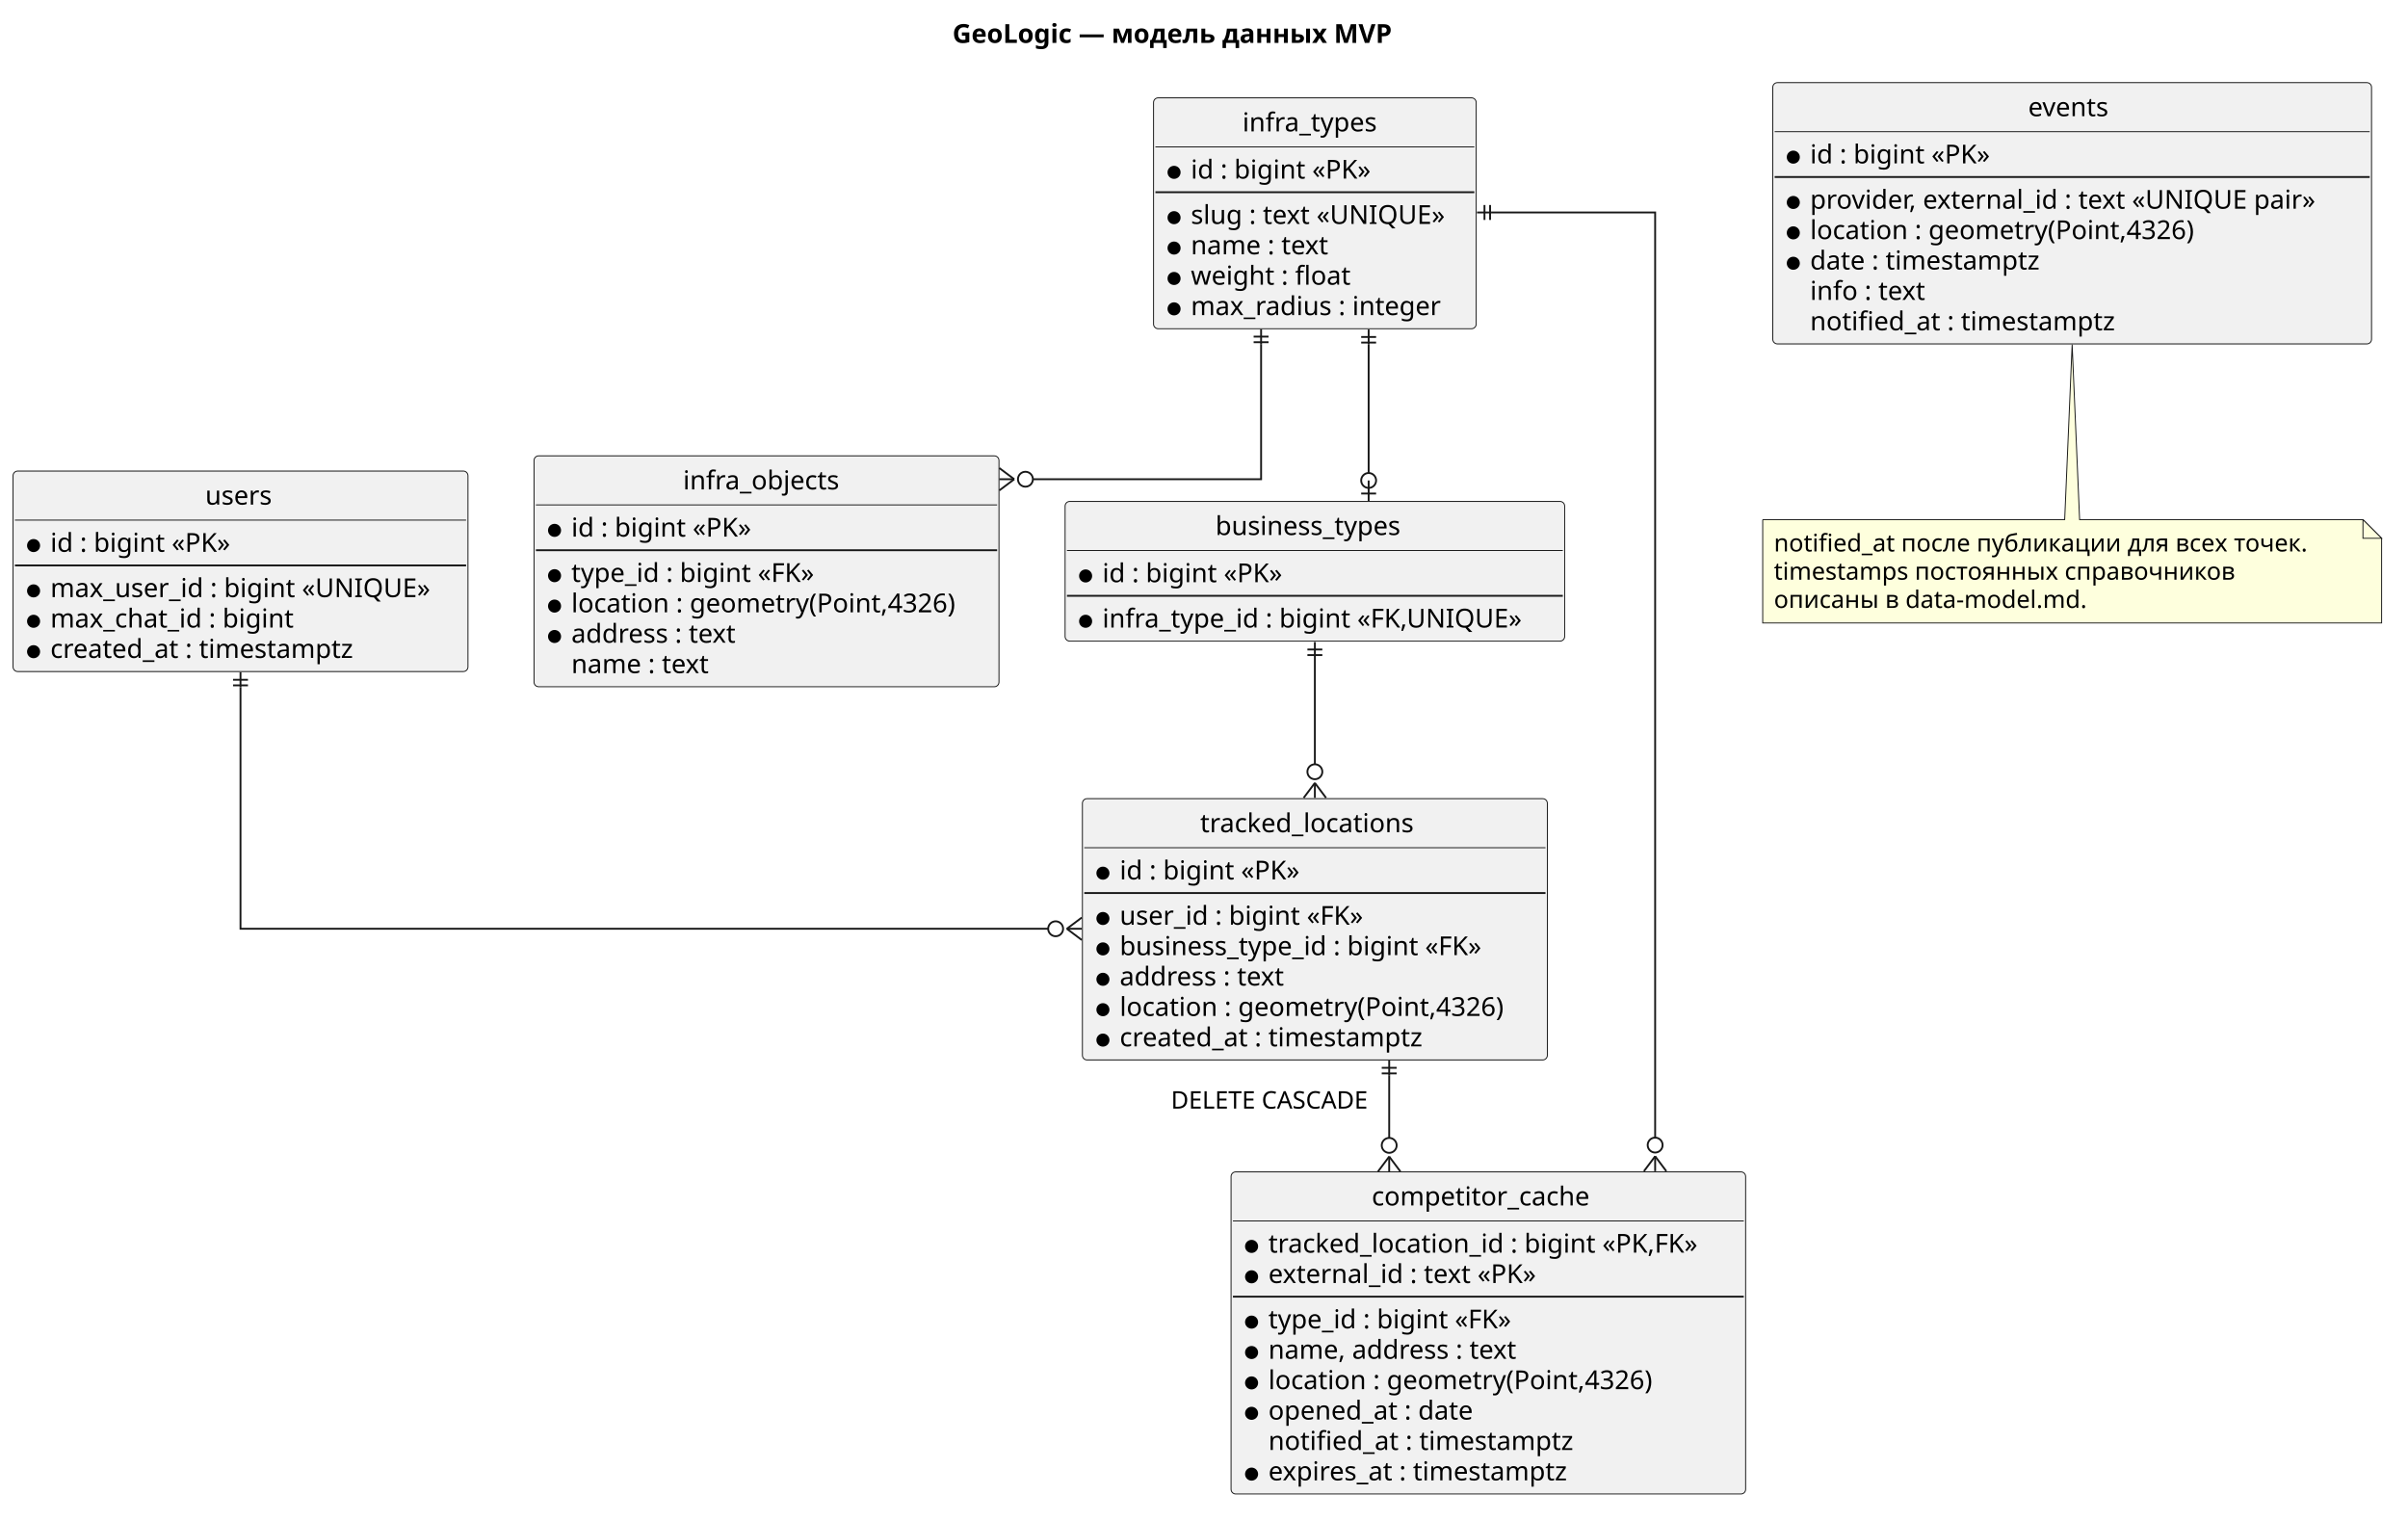
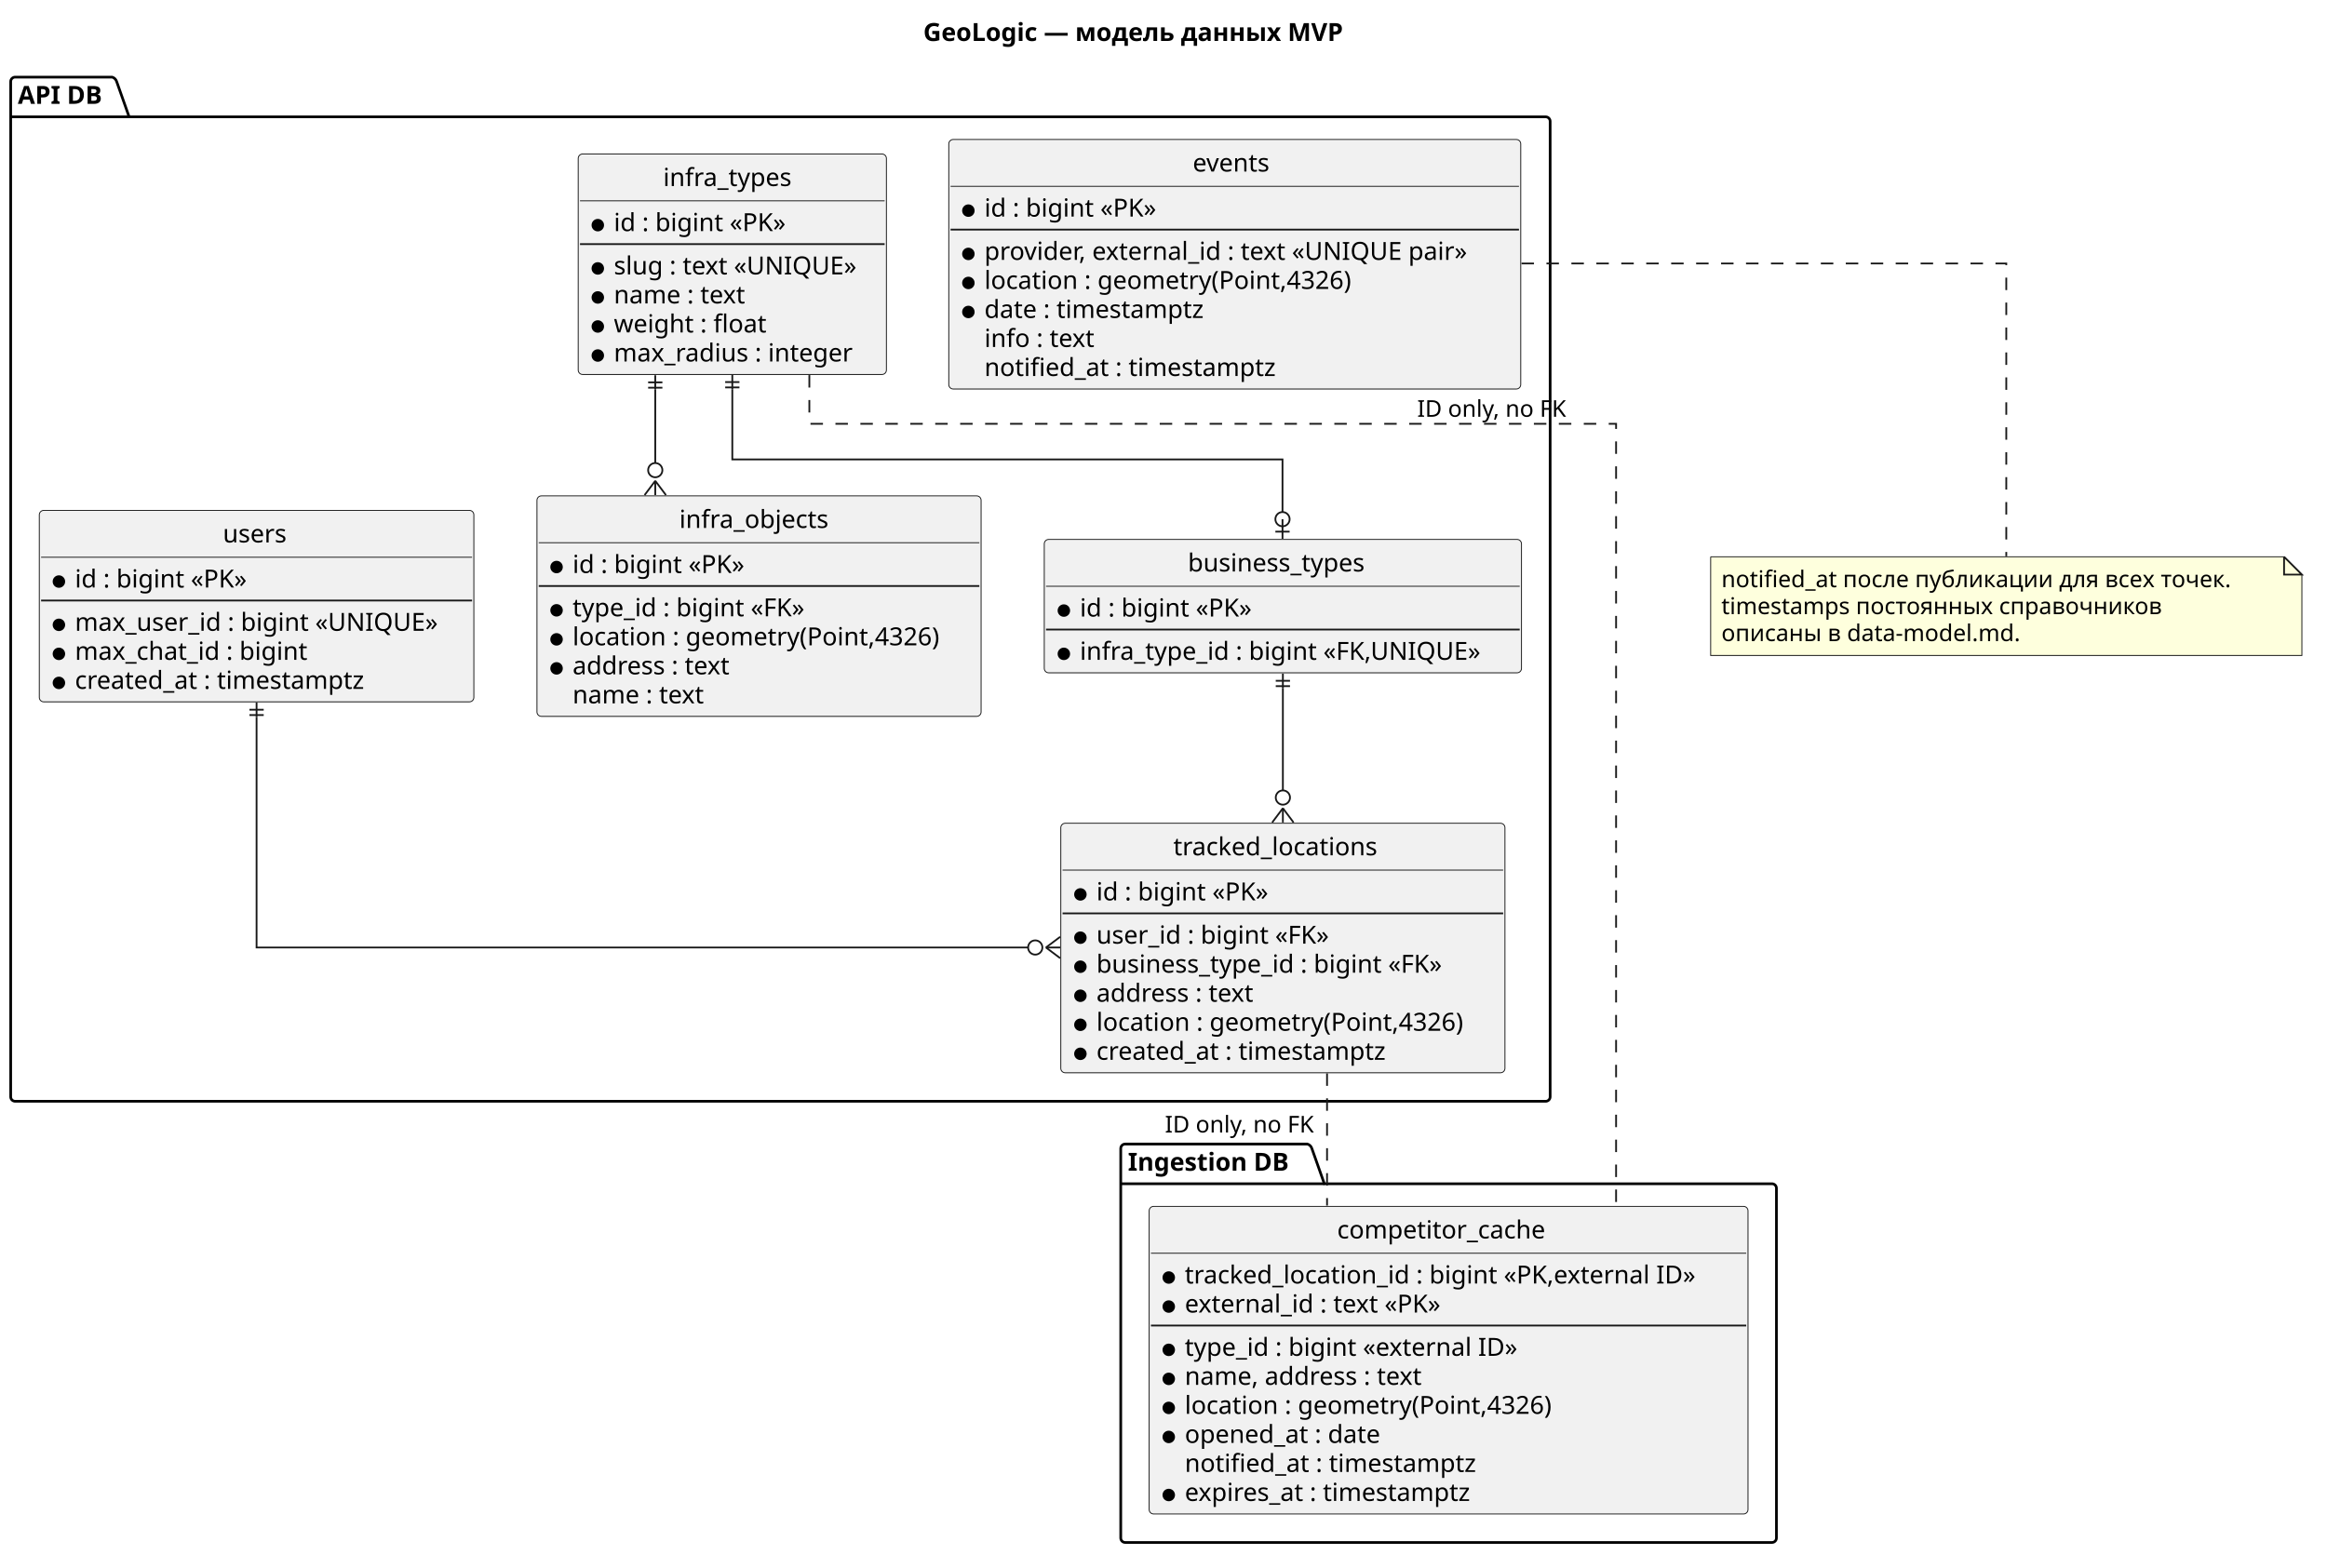
- <svg xmlns="http://www.w3.org/2000/svg" contentStyleType="text/css" data-diagram-type="CLASS" height="815px" preserveAspectRatio="none" style="width:1291px;height:815px;background:#FFFFFF;" version="1.1" viewBox="0 0 1291 815" width="1291px" zoomAndPan="magnify">
+ <svg xmlns="http://www.w3.org/2000/svg" contentStyleType="text/css" data-diagram-type="CLASS" height="880px" preserveAspectRatio="none" style="width:1306px;height:880px;background:#FFFFFF;" version="1.1" viewBox="0 0 1306 880" width="1306px" zoomAndPan="magnify">
  <defs />
  <g>
    <g class="title" data-source-line="1">
-       <text fill="#000000" font-family="sans-serif" font-size="14" font-weight="700" lengthAdjust="spacing" textLength="263.546" x="510.654" y="22.995">GeoLogic — модель данных MVP</text>
-     </g>
-     <g class="entity" data-qualified-name="users" data-source-line="4" id="ent0001">
-       <rect fill="#F1F1F1" height="107.484" rx="2.5" ry="2.5" style="stroke:#181818;stroke-width:0.5;" width="243.889" x="7" y="252.527" />
-       <text fill="#000000" font-family="sans-serif" font-size="14" lengthAdjust="spacing" textLength="37.83" x="110.029" y="270.522">users</text>
-       <line style="stroke:#181818;stroke-width:0.5;" x1="8" x2="249.889" y1="278.824" y2="278.824" />
-       <g data-visibility-modifier="IE_MANDATORY">
-         <ellipse cx="18" cy="292.472" fill="#000000" rx="3" ry="3" style="stroke:#000000;stroke-width:1;" />
-       </g>
-       <text fill="#000000" font-family="sans-serif" font-size="14" lengthAdjust="spacing" textLength="105.513" x="27" y="295.819">id : bigint «PK»</text>
-       <line style="stroke:#181818;stroke-width:1;" x1="8" x2="249.889" y1="303.121" y2="303.121" />
-       <g data-visibility-modifier="IE_MANDATORY">
-         <ellipse cx="18" cy="316.769" fill="#000000" rx="3" ry="3" style="stroke:#000000;stroke-width:1;" />
-       </g>
-       <text fill="#000000" font-family="sans-serif" font-size="14" lengthAdjust="spacing" textLength="217.889" x="27" y="320.116">max_user_id : bigint «UNIQUE»</text>
-       <g data-visibility-modifier="IE_MANDATORY">
-         <ellipse cx="18" cy="333.066" fill="#000000" rx="3" ry="3" style="stroke:#000000;stroke-width:1;" />
-       </g>
-       <text fill="#000000" font-family="sans-serif" font-size="14" lengthAdjust="spacing" textLength="141.449" x="27" y="336.413">max_chat_id : bigint</text>
-       <g data-visibility-modifier="IE_MANDATORY">
-         <ellipse cx="18" cy="349.363" fill="#000000" rx="3" ry="3" style="stroke:#000000;stroke-width:1;" />
-       </g>
-       <text fill="#000000" font-family="sans-serif" font-size="14" lengthAdjust="spacing" textLength="176.675" x="27" y="352.709">created_at : timestamptz</text>
-     </g>
-     <g class="entity" data-qualified-name="tracked_locations" data-source-line="11" id="ent0002">
-       <rect fill="#F1F1F1" height="140.078" rx="2.5" ry="2.5" style="stroke:#181818;stroke-width:0.5;" width="249.275" x="580.31" y="428.157" />
-       <text fill="#000000" font-family="sans-serif" font-size="14" lengthAdjust="spacing" textLength="122.972" x="643.462" y="446.152">tracked_locations</text>
-       <line style="stroke:#181818;stroke-width:0.5;" x1="581.31" x2="828.585" y1="454.454" y2="454.454" />
-       <g data-visibility-modifier="IE_MANDATORY">
-         <ellipse cx="591.31" cy="468.102" fill="#000000" rx="3" ry="3" style="stroke:#000000;stroke-width:1;" />
-       </g>
-       <text fill="#000000" font-family="sans-serif" font-size="14" lengthAdjust="spacing" textLength="105.513" x="600.31" y="471.449">id : bigint «PK»</text>
-       <line style="stroke:#181818;stroke-width:1;" x1="581.31" x2="828.585" y1="478.751" y2="478.751" />
-       <g data-visibility-modifier="IE_MANDATORY">
-         <ellipse cx="591.31" cy="492.399" fill="#000000" rx="3" ry="3" style="stroke:#000000;stroke-width:1;" />
-       </g>
-       <text fill="#000000" font-family="sans-serif" font-size="14" lengthAdjust="spacing" textLength="142.659" x="600.31" y="495.746">user_id : bigint «FK»</text>
-       <g data-visibility-modifier="IE_MANDATORY">
-         <ellipse cx="591.31" cy="508.696" fill="#000000" rx="3" ry="3" style="stroke:#000000;stroke-width:1;" />
-       </g>
-       <text fill="#000000" font-family="sans-serif" font-size="14" lengthAdjust="spacing" textLength="211.415" x="600.31" y="512.043">business_type_id : bigint «FK»</text>
-       <g data-visibility-modifier="IE_MANDATORY">
-         <ellipse cx="591.31" cy="524.993" fill="#000000" rx="3" ry="3" style="stroke:#000000;stroke-width:1;" />
-       </g>
-       <text fill="#000000" font-family="sans-serif" font-size="14" lengthAdjust="spacing" textLength="96.804" x="600.31" y="528.34">address : text</text>
-       <g data-visibility-modifier="IE_MANDATORY">
-         <ellipse cx="591.31" cy="541.29" fill="#000000" rx="3" ry="3" style="stroke:#000000;stroke-width:1;" />
-       </g>
-       <text fill="#000000" font-family="sans-serif" font-size="14" lengthAdjust="spacing" textLength="223.275" x="600.31" y="544.636">location : geometry(Point,4326)</text>
-       <g data-visibility-modifier="IE_MANDATORY">
-         <ellipse cx="591.31" cy="557.587" fill="#000000" rx="3" ry="3" style="stroke:#000000;stroke-width:1;" />
-       </g>
-       <text fill="#000000" font-family="sans-serif" font-size="14" lengthAdjust="spacing" textLength="176.675" x="600.31" y="560.933">created_at : timestamptz</text>
-     </g>
-     <g class="entity" data-qualified-name="infra_types" data-source-line="20" id="ent0003">
-       <rect fill="#F1F1F1" height="123.781" rx="2.5" ry="2.5" style="stroke:#181818;stroke-width:0.5;" width="172.98" x="618.45" y="52.447" />
-       <text fill="#000000" font-family="sans-serif" font-size="14" lengthAdjust="spacing" textLength="77.595" x="666.142" y="70.442">infra_types</text>
-       <line style="stroke:#181818;stroke-width:0.5;" x1="619.45" x2="790.429" y1="78.744" y2="78.744" />
-       <g data-visibility-modifier="IE_MANDATORY">
-         <ellipse cx="629.45" cy="92.392" fill="#000000" rx="3" ry="3" style="stroke:#000000;stroke-width:1;" />
-       </g>
-       <text fill="#000000" font-family="sans-serif" font-size="14" lengthAdjust="spacing" textLength="105.513" x="638.45" y="95.739">id : bigint «PK»</text>
-       <line style="stroke:#181818;stroke-width:1;" x1="619.45" x2="790.429" y1="103.041" y2="103.041" />
-       <g data-visibility-modifier="IE_MANDATORY">
-         <ellipse cx="629.45" cy="116.689" fill="#000000" rx="3" ry="3" style="stroke:#000000;stroke-width:1;" />
-       </g>
-       <text fill="#000000" font-family="sans-serif" font-size="14" lengthAdjust="spacing" textLength="146.98" x="638.45" y="120.036">slug : text «UNIQUE»</text>
-       <g data-visibility-modifier="IE_MANDATORY">
-         <ellipse cx="629.45" cy="132.986" fill="#000000" rx="3" ry="3" style="stroke:#000000;stroke-width:1;" />
-       </g>
-       <text fill="#000000" font-family="sans-serif" font-size="14" lengthAdjust="spacing" textLength="81.197" x="638.45" y="136.333">name : text</text>
-       <g data-visibility-modifier="IE_MANDATORY">
-         <ellipse cx="629.45" cy="149.283" fill="#000000" rx="3" ry="3" style="stroke:#000000;stroke-width:1;" />
-       </g>
-       <text fill="#000000" font-family="sans-serif" font-size="14" lengthAdjust="spacing" textLength="92.272" x="638.45" y="152.63">weight : float</text>
-       <g data-visibility-modifier="IE_MANDATORY">
-         <ellipse cx="629.45" cy="165.58" fill="#000000" rx="3" ry="3" style="stroke:#000000;stroke-width:1;" />
-       </g>
-       <text fill="#000000" font-family="sans-serif" font-size="14" lengthAdjust="spacing" textLength="144.519" x="638.45" y="168.926">max_radius : integer</text>
-     </g>
-     <g class="entity" data-qualified-name="infra_objects" data-source-line="28" id="ent0004">
-       <rect fill="#F1F1F1" height="123.781" rx="2.5" ry="2.5" style="stroke:#181818;stroke-width:0.5;" width="249.275" x="286.31" y="244.377" />
-       <text fill="#000000" font-family="sans-serif" font-size="14" lengthAdjust="spacing" textLength="89.462" x="366.217" y="262.372">infra_objects</text>
-       <line style="stroke:#181818;stroke-width:0.5;" x1="287.31" x2="534.585" y1="270.674" y2="270.674" />
-       <g data-visibility-modifier="IE_MANDATORY">
-         <ellipse cx="297.31" cy="284.322" fill="#000000" rx="3" ry="3" style="stroke:#000000;stroke-width:1;" />
-       </g>
-       <text fill="#000000" font-family="sans-serif" font-size="14" lengthAdjust="spacing" textLength="105.513" x="306.31" y="287.669">id : bigint «PK»</text>
-       <line style="stroke:#181818;stroke-width:1;" x1="287.31" x2="534.585" y1="294.971" y2="294.971" />
-       <g data-visibility-modifier="IE_MANDATORY">
-         <ellipse cx="297.31" cy="308.619" fill="#000000" rx="3" ry="3" style="stroke:#000000;stroke-width:1;" />
-       </g>
-       <text fill="#000000" font-family="sans-serif" font-size="14" lengthAdjust="spacing" textLength="143.398" x="306.31" y="311.966">type_id : bigint «FK»</text>
-       <g data-visibility-modifier="IE_MANDATORY">
-         <ellipse cx="297.31" cy="324.916" fill="#000000" rx="3" ry="3" style="stroke:#000000;stroke-width:1;" />
-       </g>
-       <text fill="#000000" font-family="sans-serif" font-size="14" lengthAdjust="spacing" textLength="223.275" x="306.31" y="328.263">location : geometry(Point,4326)</text>
-       <g data-visibility-modifier="IE_MANDATORY">
-         <ellipse cx="297.31" cy="341.213" fill="#000000" rx="3" ry="3" style="stroke:#000000;stroke-width:1;" />
-       </g>
-       <text fill="#000000" font-family="sans-serif" font-size="14" lengthAdjust="spacing" textLength="96.804" x="306.31" y="344.56">address : text</text>
-       <text fill="#000000" font-family="sans-serif" font-size="14" lengthAdjust="spacing" textLength="81.197" x="306.31" y="360.856">name : text</text>
-     </g>
-     <g class="entity" data-qualified-name="business_types" data-source-line="36" id="ent0005">
-       <rect fill="#F1F1F1" height="74.891" rx="2.5" ry="2.5" style="stroke:#181818;stroke-width:0.5;" width="267.835" x="571.03" y="268.817" />
-       <text fill="#000000" font-family="sans-serif" font-size="14" lengthAdjust="spacing" textLength="106.586" x="651.654" y="286.812">business_types</text>
-       <line style="stroke:#181818;stroke-width:0.5;" x1="572.03" x2="837.865" y1="295.114" y2="295.114" />
-       <g data-visibility-modifier="IE_MANDATORY">
-         <ellipse cx="582.03" cy="308.762" fill="#000000" rx="3" ry="3" style="stroke:#000000;stroke-width:1;" />
-       </g>
-       <text fill="#000000" font-family="sans-serif" font-size="14" lengthAdjust="spacing" textLength="105.513" x="591.03" y="312.109">id : bigint «PK»</text>
-       <line style="stroke:#181818;stroke-width:1;" x1="572.03" x2="837.865" y1="319.411" y2="319.411" />
-       <g data-visibility-modifier="IE_MANDATORY">
-         <ellipse cx="582.03" cy="333.059" fill="#000000" rx="3" ry="3" style="stroke:#000000;stroke-width:1;" />
-       </g>
-       <text fill="#000000" font-family="sans-serif" font-size="14" lengthAdjust="spacing" textLength="241.835" x="591.03" y="336.406">infra_type_id : bigint «FK,UNIQUE»</text>
-     </g>
-     <g class="entity" data-qualified-name="events" data-source-line="41" id="ent0006">
-       <rect fill="#F1F1F1" height="140.078" rx="2.5" ry="2.5" style="stroke:#181818;stroke-width:0.5;" width="321.012" x="950.44" y="44.297" />
-       <text fill="#000000" font-family="sans-serif" font-size="14" lengthAdjust="spacing" textLength="47.168" x="1087.362" y="62.292">events</text>
-       <line style="stroke:#181818;stroke-width:0.5;" x1="951.44" x2="1270.452" y1="70.594" y2="70.594" />
-       <g data-visibility-modifier="IE_MANDATORY">
-         <ellipse cx="961.44" cy="84.242" fill="#000000" rx="3" ry="3" style="stroke:#000000;stroke-width:1;" />
-       </g>
-       <text fill="#000000" font-family="sans-serif" font-size="14" lengthAdjust="spacing" textLength="105.513" x="970.44" y="87.589">id : bigint «PK»</text>
-       <line style="stroke:#181818;stroke-width:1;" x1="951.44" x2="1270.452" y1="94.891" y2="94.891" />
-       <g data-visibility-modifier="IE_MANDATORY">
-         <ellipse cx="961.44" cy="108.539" fill="#000000" rx="3" ry="3" style="stroke:#000000;stroke-width:1;" />
-       </g>
-       <text fill="#000000" font-family="sans-serif" font-size="14" lengthAdjust="spacing" textLength="295.012" x="970.44" y="111.886">provider, external_id : text «UNIQUE pair»</text>
-       <g data-visibility-modifier="IE_MANDATORY">
-         <ellipse cx="961.44" cy="124.836" fill="#000000" rx="3" ry="3" style="stroke:#000000;stroke-width:1;" />
-       </g>
-       <text fill="#000000" font-family="sans-serif" font-size="14" lengthAdjust="spacing" textLength="223.275" x="970.44" y="128.183">location : geometry(Point,4326)</text>
-       <g data-visibility-modifier="IE_MANDATORY">
-         <ellipse cx="961.44" cy="141.133" fill="#000000" rx="3" ry="3" style="stroke:#000000;stroke-width:1;" />
-       </g>
-       <text fill="#000000" font-family="sans-serif" font-size="14" lengthAdjust="spacing" textLength="133.54" x="970.44" y="144.48">date : timestamptz</text>
-       <text fill="#000000" font-family="sans-serif" font-size="14" lengthAdjust="spacing" textLength="67.751" x="970.44" y="160.776">info : text</text>
-       <text fill="#000000" font-family="sans-serif" font-size="14" lengthAdjust="spacing" textLength="176.176" x="970.44" y="177.073">notified_at : timestamptz</text>
-     </g>
-     <g class="entity" data-qualified-name="competitor_cache" data-source-line="50" id="ent0007">
-       <rect fill="#F1F1F1" height="172.672" rx="2.5" ry="2.5" style="stroke:#181818;stroke-width:0.5;" width="275.874" x="660.01" y="628.237" />
-       <text fill="#000000" font-family="sans-serif" font-size="14" lengthAdjust="spacing" textLength="125.05" x="735.422" y="646.232">competitor_cache</text>
-       <line style="stroke:#181818;stroke-width:0.5;" x1="661.01" x2="934.884" y1="654.534" y2="654.534" />
-       <g data-visibility-modifier="IE_MANDATORY">
-         <ellipse cx="671.01" cy="668.182" fill="#000000" rx="3" ry="3" style="stroke:#000000;stroke-width:1;" />
-       </g>
-       <text fill="#000000" font-family="sans-serif" font-size="14" lengthAdjust="spacing" textLength="249.874" x="680.01" y="671.529">tracked_location_id : bigint «PK,FK»</text>
-       <g data-visibility-modifier="IE_MANDATORY">
-         <ellipse cx="671.01" cy="684.479" fill="#000000" rx="3" ry="3" style="stroke:#000000;stroke-width:1;" />
-       </g>
-       <text fill="#000000" font-family="sans-serif" font-size="14" lengthAdjust="spacing" textLength="158.573" x="680.01" y="687.826">external_id : text «PK»</text>
-       <line style="stroke:#181818;stroke-width:1;" x1="661.01" x2="934.884" y1="695.128" y2="695.128" />
-       <g data-visibility-modifier="IE_MANDATORY">
-         <ellipse cx="671.01" cy="708.776" fill="#000000" rx="3" ry="3" style="stroke:#000000;stroke-width:1;" />
-       </g>
-       <text fill="#000000" font-family="sans-serif" font-size="14" lengthAdjust="spacing" textLength="143.398" x="680.01" y="712.123">type_id : bigint «FK»</text>
-       <g data-visibility-modifier="IE_MANDATORY">
-         <ellipse cx="671.01" cy="725.073" fill="#000000" rx="3" ry="3" style="stroke:#000000;stroke-width:1;" />
-       </g>
-       <text fill="#000000" font-family="sans-serif" font-size="14" lengthAdjust="spacing" textLength="145.407" x="680.01" y="728.419">name, address : text</text>
-       <g data-visibility-modifier="IE_MANDATORY">
-         <ellipse cx="671.01" cy="741.37" fill="#000000" rx="3" ry="3" style="stroke:#000000;stroke-width:1;" />
-       </g>
-       <text fill="#000000" font-family="sans-serif" font-size="14" lengthAdjust="spacing" textLength="223.275" x="680.01" y="744.716">location : geometry(Point,4326)</text>
-       <g data-visibility-modifier="IE_MANDATORY">
-         <ellipse cx="671.01" cy="757.667" fill="#000000" rx="3" ry="3" style="stroke:#000000;stroke-width:1;" />
-       </g>
-       <text fill="#000000" font-family="sans-serif" font-size="14" lengthAdjust="spacing" textLength="118.692" x="680.01" y="761.013">opened_at : date</text>
-       <text fill="#000000" font-family="sans-serif" font-size="14" lengthAdjust="spacing" textLength="176.176" x="680.01" y="777.31">notified_at : timestamptz</text>
-       <g data-visibility-modifier="IE_MANDATORY">
-         <ellipse cx="671.01" cy="790.26" fill="#000000" rx="3" ry="3" style="stroke:#000000;stroke-width:1;" />
-       </g>
-       <text fill="#000000" font-family="sans-serif" font-size="14" lengthAdjust="spacing" textLength="174.378" x="680.01" y="793.607">expires_at : timestamptz</text>
-     </g>
-     <g class="entity" data-qualified-name="GMN14" data-source-line="68" id="ent0015">
-       <path d="M945.04,278.567 L945.04,333.965 A0,0 0 0 0 945.04,333.965 L1276.853,333.965 A0,0 0 0 0 1276.853,333.965 L1276.853,288.567 L1266.853,278.567 L1114.94,278.567 L1110.94,184.717 L1106.94,278.567 L945.04,278.567 A0,0 0 0 0 945.04,278.567" fill="#FEFFDD" style="stroke:#181818;stroke-width:0.5;" />
-       <path d="M1266.853,278.567 L1266.853,288.567 L1276.853,288.567 L1266.853,278.567" fill="#FEFFDD" style="stroke:#181818;stroke-width:0.5;" />
-       <text fill="#000000" font-family="sans-serif" font-size="13" lengthAdjust="spacing" textLength="310.813" x="951.04" y="295.634">notified_at после публикации для всех точек.</text>
-       <text fill="#000000" font-family="sans-serif" font-size="13" lengthAdjust="spacing" textLength="262.641" x="951.04" y="310.767">timestamps постоянных справочников</text>
-       <text fill="#000000" font-family="sans-serif" font-size="13" lengthAdjust="spacing" textLength="178.337" x="951.04" y="325.899">описаны в data-model.md.</text>
-     </g>
-     <g class="link" data-entity-1="ent0001" data-entity-2="ent0002" data-link-type="crowfoot" data-source-line="61" id="lnk8">
-       <path codeLine="61" d="M128.94,368.417 C128.94,425.087 128.94,497.907 128.94,497.907 C128.94,497.907 392.55,497.907 561.96,497.907" fill="none" id="users-tracked_locations" style="stroke:#181818;stroke-width:1;" />
-       <line style="stroke:#181818;stroke-width:1;" x1="124.94" x2="132.94" y1="364.417" y2="364.417" />
-       <line style="stroke:#181818;stroke-width:1;" x1="124.94" x2="132.94" y1="367.417" y2="367.417" />
-       <line style="stroke:#181818;stroke-width:1;" x1="128.94" x2="128.94" y1="368.417" y2="360.417" />
-       <line style="stroke:#181818;stroke-width:1;" x1="571.96" x2="579.96" y1="497.907" y2="491.907" />
-       <line style="stroke:#181818;stroke-width:1;" x1="571.96" x2="579.96" y1="497.907" y2="503.907" />
-       <line style="stroke:#181818;stroke-width:1;" x1="571.96" x2="579.96" y1="497.907" y2="497.907" />
-       <ellipse cx="565.96" cy="497.907" fill="none" rx="4" ry="4" style="stroke:#181818;stroke-width:1;" />
-     </g>
-     <g class="link" data-entity-1="ent0003" data-entity-2="ent0004" data-link-type="crowfoot" data-source-line="62" id="lnk9">
-       <path codeLine="62" d="M676.11,184.457 C676.11,222.877 676.11,256.907 676.11,256.907 C676.11,256.907 622.54,256.907 553.76,256.907" fill="none" id="infra_types-infra_objects" style="stroke:#181818;stroke-width:1;" />
-       <line style="stroke:#181818;stroke-width:1;" x1="672.11" x2="680.11" y1="180.457" y2="180.457" />
-       <line style="stroke:#181818;stroke-width:1;" x1="672.11" x2="680.11" y1="183.457" y2="183.457" />
-       <line style="stroke:#181818;stroke-width:1;" x1="676.11" x2="676.11" y1="184.457" y2="176.457" />
-       <line style="stroke:#181818;stroke-width:1;" x1="543.76" x2="535.76" y1="256.907" y2="262.907" />
-       <line style="stroke:#181818;stroke-width:1;" x1="543.76" x2="535.76" y1="256.907" y2="250.907" />
-       <line style="stroke:#181818;stroke-width:1;" x1="543.76" x2="535.76" y1="256.907" y2="256.907" />
-       <ellipse cx="549.76" cy="256.907" fill="none" rx="4" ry="4" style="stroke:#181818;stroke-width:1;" />
-     </g>
-     <g class="link" data-entity-1="ent0003" data-entity-2="ent0005" data-link-type="association" data-source-line="63" id="lnk10">
-       <path codeLine="63" d="M733.77,184.647 C733.77,214.967 733.77,227.417 733.77,253.577" fill="none" id="infra_types-business_types" style="stroke:#181818;stroke-width:1;" />
-       <line style="stroke:#181818;stroke-width:1;" x1="729.77" x2="737.77" y1="180.647" y2="180.647" />
-       <line style="stroke:#181818;stroke-width:1;" x1="729.77" x2="737.77" y1="183.647" y2="183.647" />
-       <line style="stroke:#181818;stroke-width:1;" x1="733.77" x2="733.77" y1="184.647" y2="176.647" />
-       <line style="stroke:#181818;stroke-width:1;" x1="733.77" x2="733.77" y1="257.577" y2="268.577" />
-       <ellipse cx="733.77" cy="257.577" fill="none" rx="4" ry="4" style="stroke:#181818;stroke-width:1;" />
-       <line style="stroke:#181818;stroke-width:1;" x1="737.77" x2="729.77" y1="264.577" y2="264.577" />
-     </g>
-     <g class="link" data-entity-1="ent0005" data-entity-2="ent0002" data-link-type="crowfoot" data-source-line="64" id="lnk11">
-       <path codeLine="64" d="M704.94,352.187 C704.94,375.997 704.94,381.457 704.94,409.727" fill="none" id="business_types-tracked_locations" style="stroke:#181818;stroke-width:1;" />
-       <line style="stroke:#181818;stroke-width:1;" x1="700.94" x2="708.94" y1="348.187" y2="348.187" />
-       <line style="stroke:#181818;stroke-width:1;" x1="700.94" x2="708.94" y1="351.187" y2="351.187" />
-       <line style="stroke:#181818;stroke-width:1;" x1="704.94" x2="704.94" y1="352.187" y2="344.187" />
-       <line style="stroke:#181818;stroke-width:1;" x1="704.94" x2="710.94" y1="419.727" y2="427.727" />
-       <line style="stroke:#181818;stroke-width:1;" x1="704.94" x2="698.94" y1="419.727" y2="427.727" />
-       <line style="stroke:#181818;stroke-width:1;" x1="704.94" x2="704.94" y1="419.727" y2="427.727" />
-       <ellipse cx="704.94" cy="413.727" fill="none" rx="4" ry="4" style="stroke:#181818;stroke-width:1;" />
-     </g>
-     <g class="link" data-entity-1="ent0002" data-entity-2="ent0007" data-link-type="crowfoot" data-source-line="65" id="lnk12">
-       <path codeLine="65" d="M744.79,576.447 C744.79,595.447 744.79,590.237 744.79,610.027" fill="none" id="tracked_locations-competitor_cache" style="stroke:#181818;stroke-width:1;" />
-       <line style="stroke:#181818;stroke-width:1;" x1="740.79" x2="748.79" y1="572.447" y2="572.447" />
-       <line style="stroke:#181818;stroke-width:1;" x1="740.79" x2="748.79" y1="575.447" y2="575.447" />
-       <line style="stroke:#181818;stroke-width:1;" x1="744.79" x2="744.79" y1="576.447" y2="568.447" />
-       <line style="stroke:#181818;stroke-width:1;" x1="744.79" x2="750.79" y1="620.027" y2="628.027" />
-       <line style="stroke:#181818;stroke-width:1;" x1="744.79" x2="738.79" y1="620.027" y2="628.027" />
-       <line style="stroke:#181818;stroke-width:1;" x1="744.79" x2="744.79" y1="620.027" y2="628.027" />
-       <ellipse cx="744.79" cy="614.027" fill="none" rx="4" ry="4" style="stroke:#181818;stroke-width:1;" />
-       <text fill="#000000" font-family="sans-serif" font-size="13" lengthAdjust="spacing" textLength="116.384" x="627.79" y="594.304">DELETE CASCADE</text>
-     </g>
-     <g class="link" data-entity-1="ent0003" data-entity-2="ent0007" data-link-type="crowfoot" data-source-line="66" id="lnk13">
-       <path codeLine="66" d="M799.88,113.907 C846.87,113.907 887.37,113.907 887.37,113.907 C887.37,113.907 887.37,443.527 887.37,609.867" fill="none" id="infra_types-competitor_cache" style="stroke:#181818;stroke-width:1;" />
-       <line style="stroke:#181818;stroke-width:1;" x1="795.88" x2="795.88" y1="117.907" y2="109.907" />
-       <line style="stroke:#181818;stroke-width:1;" x1="798.88" x2="798.88" y1="117.907" y2="109.907" />
-       <line style="stroke:#181818;stroke-width:1;" x1="799.88" x2="791.88" y1="113.907" y2="113.907" />
-       <line style="stroke:#181818;stroke-width:1;" x1="887.37" x2="893.37" y1="619.867" y2="627.867" />
-       <line style="stroke:#181818;stroke-width:1;" x1="887.37" x2="881.37" y1="619.867" y2="627.867" />
-       <line style="stroke:#181818;stroke-width:1;" x1="887.37" x2="887.37" y1="619.867" y2="627.867" />
-       <ellipse cx="887.37" cy="613.867" fill="none" rx="4" ry="4" style="stroke:#181818;stroke-width:1;" />
+       <text fill="#000000" font-family="sans-serif" font-size="14" font-weight="700" lengthAdjust="spacing" textLength="263.546" x="518.178" y="22.995">GeoLogic — модель данных MVP</text>
+     </g>
+     <g class="cluster" data-qualified-name="API DB" data-source-line="4" id="ent0001">
+       <path d="M8.5,43.297 L62.971,43.297 A3.75,3.75 0 0 1 65.471,45.797 L72.471,65.594 L867.5,65.594 A2.5,2.5 0 0 1 870,68.094 L870,615.737 A2.5,2.5 0 0 1 867.5,618.237 L8.5,618.237 A2.5,2.5 0 0 1 6,615.737 L6,45.797 A2.5,2.5 0 0 1 8.5,43.297" fill="none" style="stroke:#000000;stroke-width:1.5;" />
+       <line style="stroke:#000000;stroke-width:1.5;" x1="6" x2="72.471" y1="65.594" y2="65.594" />
+       <text fill="#000000" font-family="sans-serif" font-size="14" font-weight="700" lengthAdjust="spacing" textLength="53.471" x="10" y="58.292">API DB</text>
+     </g>
+     <g class="cluster" data-qualified-name="Ingestion DB" data-source-line="52" id="ent0008">
+       <path d="M631.5,642.237 L733.768,642.237 A3.75,3.75 0 0 1 736.268,644.737 L743.268,664.534 L994.5,664.534 A2.5,2.5 0 0 1 997,667.034 L997,863.407 A2.5,2.5 0 0 1 994.5,865.907 L631.5,865.907 A2.5,2.5 0 0 1 629,863.407 L629,644.737 A2.5,2.5 0 0 1 631.5,642.237" fill="none" style="stroke:#000000;stroke-width:1.5;" />
+       <line style="stroke:#000000;stroke-width:1.5;" x1="629" x2="743.268" y1="664.534" y2="664.534" />
+       <text fill="#000000" font-family="sans-serif" font-size="14" font-weight="700" lengthAdjust="spacing" textLength="101.268" x="633" y="657.232">Ingestion DB</text>
+     </g>
+     <g class="entity" data-qualified-name="API DB.users" data-source-line="5" id="ent0002">
+       <rect fill="#F1F1F1" height="107.484" rx="2.5" ry="2.5" style="stroke:#181818;stroke-width:0.5;" width="243.889" x="22.06" y="286.527" />
+       <text fill="#000000" font-family="sans-serif" font-size="14" lengthAdjust="spacing" textLength="37.83" x="125.089" y="304.522">users</text>
+       <line style="stroke:#181818;stroke-width:0.5;" x1="23.06" x2="264.949" y1="312.824" y2="312.824" />
+       <g data-visibility-modifier="IE_MANDATORY">
+         <ellipse cx="33.06" cy="326.472" fill="#000000" rx="3" ry="3" style="stroke:#000000;stroke-width:1;" />
+       </g>
+       <text fill="#000000" font-family="sans-serif" font-size="14" lengthAdjust="spacing" textLength="105.513" x="42.06" y="329.819">id : bigint «PK»</text>
+       <line style="stroke:#181818;stroke-width:1;" x1="23.06" x2="264.949" y1="337.121" y2="337.121" />
+       <g data-visibility-modifier="IE_MANDATORY">
+         <ellipse cx="33.06" cy="350.769" fill="#000000" rx="3" ry="3" style="stroke:#000000;stroke-width:1;" />
+       </g>
+       <text fill="#000000" font-family="sans-serif" font-size="14" lengthAdjust="spacing" textLength="217.889" x="42.06" y="354.116">max_user_id : bigint «UNIQUE»</text>
+       <g data-visibility-modifier="IE_MANDATORY">
+         <ellipse cx="33.06" cy="367.066" fill="#000000" rx="3" ry="3" style="stroke:#000000;stroke-width:1;" />
+       </g>
+       <text fill="#000000" font-family="sans-serif" font-size="14" lengthAdjust="spacing" textLength="141.449" x="42.06" y="370.413">max_chat_id : bigint</text>
+       <g data-visibility-modifier="IE_MANDATORY">
+         <ellipse cx="33.06" cy="383.363" fill="#000000" rx="3" ry="3" style="stroke:#000000;stroke-width:1;" />
+       </g>
+       <text fill="#000000" font-family="sans-serif" font-size="14" lengthAdjust="spacing" textLength="176.675" x="42.06" y="386.709">created_at : timestamptz</text>
+     </g>
+     <g class="entity" data-qualified-name="API DB.tracked_locations" data-source-line="12" id="ent0003">
+       <rect fill="#F1F1F1" height="140.078" rx="2.5" ry="2.5" style="stroke:#181818;stroke-width:0.5;" width="249.275" x="595.36" y="462.157" />
+       <text fill="#000000" font-family="sans-serif" font-size="14" lengthAdjust="spacing" textLength="122.972" x="658.512" y="480.152">tracked_locations</text>
+       <line style="stroke:#181818;stroke-width:0.5;" x1="596.36" x2="843.635" y1="488.454" y2="488.454" />
+       <g data-visibility-modifier="IE_MANDATORY">
+         <ellipse cx="606.36" cy="502.102" fill="#000000" rx="3" ry="3" style="stroke:#000000;stroke-width:1;" />
+       </g>
+       <text fill="#000000" font-family="sans-serif" font-size="14" lengthAdjust="spacing" textLength="105.513" x="615.36" y="505.449">id : bigint «PK»</text>
+       <line style="stroke:#181818;stroke-width:1;" x1="596.36" x2="843.635" y1="512.751" y2="512.751" />
+       <g data-visibility-modifier="IE_MANDATORY">
+         <ellipse cx="606.36" cy="526.399" fill="#000000" rx="3" ry="3" style="stroke:#000000;stroke-width:1;" />
+       </g>
+       <text fill="#000000" font-family="sans-serif" font-size="14" lengthAdjust="spacing" textLength="142.659" x="615.36" y="529.746">user_id : bigint «FK»</text>
+       <g data-visibility-modifier="IE_MANDATORY">
+         <ellipse cx="606.36" cy="542.696" fill="#000000" rx="3" ry="3" style="stroke:#000000;stroke-width:1;" />
+       </g>
+       <text fill="#000000" font-family="sans-serif" font-size="14" lengthAdjust="spacing" textLength="211.415" x="615.36" y="546.043">business_type_id : bigint «FK»</text>
+       <g data-visibility-modifier="IE_MANDATORY">
+         <ellipse cx="606.36" cy="558.993" fill="#000000" rx="3" ry="3" style="stroke:#000000;stroke-width:1;" />
+       </g>
+       <text fill="#000000" font-family="sans-serif" font-size="14" lengthAdjust="spacing" textLength="96.804" x="615.36" y="562.34">address : text</text>
+       <g data-visibility-modifier="IE_MANDATORY">
+         <ellipse cx="606.36" cy="575.29" fill="#000000" rx="3" ry="3" style="stroke:#000000;stroke-width:1;" />
+       </g>
+       <text fill="#000000" font-family="sans-serif" font-size="14" lengthAdjust="spacing" textLength="223.275" x="615.36" y="578.636">location : geometry(Point,4326)</text>
+       <g data-visibility-modifier="IE_MANDATORY">
+         <ellipse cx="606.36" cy="591.587" fill="#000000" rx="3" ry="3" style="stroke:#000000;stroke-width:1;" />
+       </g>
+       <text fill="#000000" font-family="sans-serif" font-size="14" lengthAdjust="spacing" textLength="176.675" x="615.36" y="594.933">created_at : timestamptz</text>
+     </g>
+     <g class="entity" data-qualified-name="API DB.infra_types" data-source-line="21" id="ent0004">
+       <rect fill="#F1F1F1" height="123.781" rx="2.5" ry="2.5" style="stroke:#181818;stroke-width:0.5;" width="172.98" x="324.51" y="86.447" />
+       <text fill="#000000" font-family="sans-serif" font-size="14" lengthAdjust="spacing" textLength="77.595" x="372.202" y="104.442">infra_types</text>
+       <line style="stroke:#181818;stroke-width:0.5;" x1="325.51" x2="496.49" y1="112.744" y2="112.744" />
+       <g data-visibility-modifier="IE_MANDATORY">
+         <ellipse cx="335.51" cy="126.392" fill="#000000" rx="3" ry="3" style="stroke:#000000;stroke-width:1;" />
+       </g>
+       <text fill="#000000" font-family="sans-serif" font-size="14" lengthAdjust="spacing" textLength="105.513" x="344.51" y="129.739">id : bigint «PK»</text>
+       <line style="stroke:#181818;stroke-width:1;" x1="325.51" x2="496.49" y1="137.041" y2="137.041" />
+       <g data-visibility-modifier="IE_MANDATORY">
+         <ellipse cx="335.51" cy="150.689" fill="#000000" rx="3" ry="3" style="stroke:#000000;stroke-width:1;" />
+       </g>
+       <text fill="#000000" font-family="sans-serif" font-size="14" lengthAdjust="spacing" textLength="146.98" x="344.51" y="154.036">slug : text «UNIQUE»</text>
+       <g data-visibility-modifier="IE_MANDATORY">
+         <ellipse cx="335.51" cy="166.986" fill="#000000" rx="3" ry="3" style="stroke:#000000;stroke-width:1;" />
+       </g>
+       <text fill="#000000" font-family="sans-serif" font-size="14" lengthAdjust="spacing" textLength="81.197" x="344.51" y="170.333">name : text</text>
+       <g data-visibility-modifier="IE_MANDATORY">
+         <ellipse cx="335.51" cy="183.283" fill="#000000" rx="3" ry="3" style="stroke:#000000;stroke-width:1;" />
+       </g>
+       <text fill="#000000" font-family="sans-serif" font-size="14" lengthAdjust="spacing" textLength="92.272" x="344.51" y="186.63">weight : float</text>
+       <g data-visibility-modifier="IE_MANDATORY">
+         <ellipse cx="335.51" cy="199.58" fill="#000000" rx="3" ry="3" style="stroke:#000000;stroke-width:1;" />
+       </g>
+       <text fill="#000000" font-family="sans-serif" font-size="14" lengthAdjust="spacing" textLength="144.519" x="344.51" y="202.926">max_radius : integer</text>
+     </g>
+     <g class="entity" data-qualified-name="API DB.infra_objects" data-source-line="29" id="ent0005">
+       <rect fill="#F1F1F1" height="123.781" rx="2.5" ry="2.5" style="stroke:#181818;stroke-width:0.5;" width="249.275" x="301.36" y="278.377" />
+       <text fill="#000000" font-family="sans-serif" font-size="14" lengthAdjust="spacing" textLength="89.462" x="381.267" y="296.372">infra_objects</text>
+       <line style="stroke:#181818;stroke-width:0.5;" x1="302.36" x2="549.635" y1="304.674" y2="304.674" />
+       <g data-visibility-modifier="IE_MANDATORY">
+         <ellipse cx="312.36" cy="318.322" fill="#000000" rx="3" ry="3" style="stroke:#000000;stroke-width:1;" />
+       </g>
+       <text fill="#000000" font-family="sans-serif" font-size="14" lengthAdjust="spacing" textLength="105.513" x="321.36" y="321.669">id : bigint «PK»</text>
+       <line style="stroke:#181818;stroke-width:1;" x1="302.36" x2="549.635" y1="328.971" y2="328.971" />
+       <g data-visibility-modifier="IE_MANDATORY">
+         <ellipse cx="312.36" cy="342.619" fill="#000000" rx="3" ry="3" style="stroke:#000000;stroke-width:1;" />
+       </g>
+       <text fill="#000000" font-family="sans-serif" font-size="14" lengthAdjust="spacing" textLength="143.398" x="321.36" y="345.966">type_id : bigint «FK»</text>
+       <g data-visibility-modifier="IE_MANDATORY">
+         <ellipse cx="312.36" cy="358.916" fill="#000000" rx="3" ry="3" style="stroke:#000000;stroke-width:1;" />
+       </g>
+       <text fill="#000000" font-family="sans-serif" font-size="14" lengthAdjust="spacing" textLength="223.275" x="321.36" y="362.263">location : geometry(Point,4326)</text>
+       <g data-visibility-modifier="IE_MANDATORY">
+         <ellipse cx="312.36" cy="375.213" fill="#000000" rx="3" ry="3" style="stroke:#000000;stroke-width:1;" />
+       </g>
+       <text fill="#000000" font-family="sans-serif" font-size="14" lengthAdjust="spacing" textLength="96.804" x="321.36" y="378.56">address : text</text>
+       <text fill="#000000" font-family="sans-serif" font-size="14" lengthAdjust="spacing" textLength="81.197" x="321.36" y="394.856">name : text</text>
+     </g>
+     <g class="entity" data-qualified-name="API DB.business_types" data-source-line="37" id="ent0006">
+       <rect fill="#F1F1F1" height="74.891" rx="2.5" ry="2.5" style="stroke:#181818;stroke-width:0.5;" width="267.835" x="586.08" y="302.817" />
+       <text fill="#000000" font-family="sans-serif" font-size="14" lengthAdjust="spacing" textLength="106.586" x="666.705" y="320.812">business_types</text>
+       <line style="stroke:#181818;stroke-width:0.5;" x1="587.08" x2="852.915" y1="329.114" y2="329.114" />
+       <g data-visibility-modifier="IE_MANDATORY">
+         <ellipse cx="597.08" cy="342.762" fill="#000000" rx="3" ry="3" style="stroke:#000000;stroke-width:1;" />
+       </g>
+       <text fill="#000000" font-family="sans-serif" font-size="14" lengthAdjust="spacing" textLength="105.513" x="606.08" y="346.109">id : bigint «PK»</text>
+       <line style="stroke:#181818;stroke-width:1;" x1="587.08" x2="852.915" y1="353.411" y2="353.411" />
+       <g data-visibility-modifier="IE_MANDATORY">
+         <ellipse cx="597.08" cy="367.059" fill="#000000" rx="3" ry="3" style="stroke:#000000;stroke-width:1;" />
+       </g>
+       <text fill="#000000" font-family="sans-serif" font-size="14" lengthAdjust="spacing" textLength="241.835" x="606.08" y="370.406">infra_type_id : bigint «FK,UNIQUE»</text>
+     </g>
+     <g class="entity" data-qualified-name="API DB.events" data-source-line="42" id="ent0007">
+       <rect fill="#F1F1F1" height="140.078" rx="2.5" ry="2.5" style="stroke:#181818;stroke-width:0.5;" width="321.012" x="532.49" y="78.297" />
+       <text fill="#000000" font-family="sans-serif" font-size="14" lengthAdjust="spacing" textLength="47.168" x="669.412" y="96.292">events</text>
+       <line style="stroke:#181818;stroke-width:0.5;" x1="533.49" x2="852.502" y1="104.594" y2="104.594" />
+       <g data-visibility-modifier="IE_MANDATORY">
+         <ellipse cx="543.49" cy="118.242" fill="#000000" rx="3" ry="3" style="stroke:#000000;stroke-width:1;" />
+       </g>
+       <text fill="#000000" font-family="sans-serif" font-size="14" lengthAdjust="spacing" textLength="105.513" x="552.49" y="121.589">id : bigint «PK»</text>
+       <line style="stroke:#181818;stroke-width:1;" x1="533.49" x2="852.502" y1="128.891" y2="128.891" />
+       <g data-visibility-modifier="IE_MANDATORY">
+         <ellipse cx="543.49" cy="142.539" fill="#000000" rx="3" ry="3" style="stroke:#000000;stroke-width:1;" />
+       </g>
+       <text fill="#000000" font-family="sans-serif" font-size="14" lengthAdjust="spacing" textLength="295.012" x="552.49" y="145.886">provider, external_id : text «UNIQUE pair»</text>
+       <g data-visibility-modifier="IE_MANDATORY">
+         <ellipse cx="543.49" cy="158.836" fill="#000000" rx="3" ry="3" style="stroke:#000000;stroke-width:1;" />
+       </g>
+       <text fill="#000000" font-family="sans-serif" font-size="14" lengthAdjust="spacing" textLength="223.275" x="552.49" y="162.183">location : geometry(Point,4326)</text>
+       <g data-visibility-modifier="IE_MANDATORY">
+         <ellipse cx="543.49" cy="175.133" fill="#000000" rx="3" ry="3" style="stroke:#000000;stroke-width:1;" />
+       </g>
+       <text fill="#000000" font-family="sans-serif" font-size="14" lengthAdjust="spacing" textLength="133.54" x="552.49" y="178.48">date : timestamptz</text>
+       <text fill="#000000" font-family="sans-serif" font-size="14" lengthAdjust="spacing" textLength="67.751" x="552.49" y="194.776">info : text</text>
+       <text fill="#000000" font-family="sans-serif" font-size="14" lengthAdjust="spacing" textLength="176.176" x="552.49" y="211.073">notified_at : timestamptz</text>
+     </g>
+     <g class="entity" data-qualified-name="Ingestion DB.competitor_cache" data-source-line="53" id="ent0009">
+       <rect fill="#F1F1F1" height="172.672" rx="2.5" ry="2.5" style="stroke:#181818;stroke-width:0.5;" width="336.099" x="644.95" y="677.237" />
+       <text fill="#000000" font-family="sans-serif" font-size="14" lengthAdjust="spacing" textLength="125.05" x="750.474" y="695.232">competitor_cache</text>
+       <line style="stroke:#181818;stroke-width:0.5;" x1="645.95" x2="980.049" y1="703.534" y2="703.534" />
+       <g data-visibility-modifier="IE_MANDATORY">
+         <ellipse cx="655.95" cy="717.182" fill="#000000" rx="3" ry="3" style="stroke:#000000;stroke-width:1;" />
+       </g>
+       <text fill="#000000" font-family="sans-serif" font-size="14" lengthAdjust="spacing" textLength="310.099" x="664.95" y="720.529">tracked_location_id : bigint «PK,external ID»</text>
+       <g data-visibility-modifier="IE_MANDATORY">
+         <ellipse cx="655.95" cy="733.479" fill="#000000" rx="3" ry="3" style="stroke:#000000;stroke-width:1;" />
+       </g>
+       <text fill="#000000" font-family="sans-serif" font-size="14" lengthAdjust="spacing" textLength="158.573" x="664.95" y="736.826">external_id : text «PK»</text>
+       <line style="stroke:#181818;stroke-width:1;" x1="645.95" x2="980.049" y1="744.128" y2="744.128" />
+       <g data-visibility-modifier="IE_MANDATORY">
+         <ellipse cx="655.95" cy="757.776" fill="#000000" rx="3" ry="3" style="stroke:#000000;stroke-width:1;" />
+       </g>
+       <text fill="#000000" font-family="sans-serif" font-size="14" lengthAdjust="spacing" textLength="203.622" x="664.95" y="761.123">type_id : bigint «external ID»</text>
+       <g data-visibility-modifier="IE_MANDATORY">
+         <ellipse cx="655.95" cy="774.073" fill="#000000" rx="3" ry="3" style="stroke:#000000;stroke-width:1;" />
+       </g>
+       <text fill="#000000" font-family="sans-serif" font-size="14" lengthAdjust="spacing" textLength="145.407" x="664.95" y="777.419">name, address : text</text>
+       <g data-visibility-modifier="IE_MANDATORY">
+         <ellipse cx="655.95" cy="790.37" fill="#000000" rx="3" ry="3" style="stroke:#000000;stroke-width:1;" />
+       </g>
+       <text fill="#000000" font-family="sans-serif" font-size="14" lengthAdjust="spacing" textLength="223.275" x="664.95" y="793.716">location : geometry(Point,4326)</text>
+       <g data-visibility-modifier="IE_MANDATORY">
+         <ellipse cx="655.95" cy="806.667" fill="#000000" rx="3" ry="3" style="stroke:#000000;stroke-width:1;" />
+       </g>
+       <text fill="#000000" font-family="sans-serif" font-size="14" lengthAdjust="spacing" textLength="118.692" x="664.95" y="810.013">opened_at : date</text>
+       <text fill="#000000" font-family="sans-serif" font-size="14" lengthAdjust="spacing" textLength="176.176" x="664.95" y="826.31">notified_at : timestamptz</text>
+       <g data-visibility-modifier="IE_MANDATORY">
+         <ellipse cx="655.95" cy="839.26" fill="#000000" rx="3" ry="3" style="stroke:#000000;stroke-width:1;" />
+       </g>
+       <text fill="#000000" font-family="sans-serif" font-size="14" lengthAdjust="spacing" textLength="174.378" x="664.95" y="842.607">expires_at : timestamptz</text>
+     </g>
+     <g class="entity" data-qualified-name="GMN16" data-source-line="72" id="ent0017">
+       <path d="M960.09,312.567 L960.09,367.965 L1291.903,367.965 L1291.903,322.567 L1281.903,312.567 L960.09,312.567" fill="#FEFFDD" style="stroke:#181818;stroke-width:0.5;" />
+       <path d="M1281.903,312.567 L1281.903,322.567 L1291.903,322.567 L1281.903,312.567" fill="#FEFFDD" style="stroke:#181818;stroke-width:1;" />
+       <text fill="#000000" font-family="sans-serif" font-size="13" lengthAdjust="spacing" textLength="310.813" x="966.09" y="329.634">notified_at после публикации для всех точек.</text>
+       <text fill="#000000" font-family="sans-serif" font-size="13" lengthAdjust="spacing" textLength="262.641" x="966.09" y="344.767">timestamps постоянных справочников</text>
+       <text fill="#000000" font-family="sans-serif" font-size="13" lengthAdjust="spacing" textLength="178.337" x="966.09" y="359.899">описаны в data-model.md.</text>
+     </g>
+     <g class="link" data-entity-1="ent0002" data-entity-2="ent0003" data-link-type="crowfoot" data-source-line="65" id="lnk10">
+       <path codeLine="65" d="M144,402.417 C144,459.087 144,531.907 144,531.907 C144,531.907 407.61,531.907 577.02,531.907" fill="none" id="users-tracked_locations" style="stroke:#181818;stroke-width:1;" />
+       <line style="stroke:#181818;stroke-width:1;" x1="140" x2="148" y1="398.417" y2="398.417" />
+       <line style="stroke:#181818;stroke-width:1;" x1="140" x2="148" y1="401.417" y2="401.417" />
+       <line style="stroke:#181818;stroke-width:1;" x1="144" x2="144" y1="402.417" y2="394.417" />
+       <line style="stroke:#181818;stroke-width:1;" x1="587.02" x2="595.02" y1="531.907" y2="525.907" />
+       <line style="stroke:#181818;stroke-width:1;" x1="587.02" x2="595.02" y1="531.907" y2="537.907" />
+       <line style="stroke:#181818;stroke-width:1;" x1="587.02" x2="595.02" y1="531.907" y2="531.907" />
+       <ellipse cx="581.02" cy="531.907" fill="none" rx="4" ry="4" style="stroke:#181818;stroke-width:1;" />
+     </g>
+     <g class="link" data-entity-1="ent0004" data-entity-2="ent0005" data-link-type="crowfoot" data-source-line="66" id="lnk11">
+       <path codeLine="66" d="M367.76,218.647 C367.76,240.217 367.76,238.377 367.76,259.937" fill="none" id="infra_types-infra_objects" style="stroke:#181818;stroke-width:1;" />
+       <line style="stroke:#181818;stroke-width:1;" x1="363.76" x2="371.76" y1="214.647" y2="214.647" />
+       <line style="stroke:#181818;stroke-width:1;" x1="363.76" x2="371.76" y1="217.647" y2="217.647" />
+       <line style="stroke:#181818;stroke-width:1;" x1="367.76" x2="367.76" y1="218.647" y2="210.647" />
+       <line style="stroke:#181818;stroke-width:1;" x1="367.76" x2="373.76" y1="269.937" y2="277.937" />
+       <line style="stroke:#181818;stroke-width:1;" x1="367.76" x2="361.76" y1="269.937" y2="277.937" />
+       <line style="stroke:#181818;stroke-width:1;" x1="367.76" x2="367.76" y1="269.937" y2="277.937" />
+       <ellipse cx="367.76" cy="263.937" fill="none" rx="4" ry="4" style="stroke:#181818;stroke-width:1;" />
+     </g>
+     <g class="link" data-entity-1="ent0004" data-entity-2="ent0006" data-link-type="association" data-source-line="67" id="lnk12">
+       <path codeLine="67" d="M411,218.487 C411,243.217 411,257.907 411,257.907 C411,257.907 719.79,257.907 719.79,257.907 C719.79,257.907 719.79,265.807 719.79,287.457" fill="none" id="infra_types-business_types" style="stroke:#181818;stroke-width:1;" />
+       <line style="stroke:#181818;stroke-width:1;" x1="407" x2="415" y1="214.487" y2="214.487" />
+       <line style="stroke:#181818;stroke-width:1;" x1="407" x2="415" y1="217.487" y2="217.487" />
+       <line style="stroke:#181818;stroke-width:1;" x1="411" x2="411" y1="218.487" y2="210.487" />
+       <line style="stroke:#181818;stroke-width:1;" x1="719.79" x2="719.79" y1="291.457" y2="302.457" />
+       <ellipse cx="719.79" cy="291.457" fill="none" rx="4" ry="4" style="stroke:#181818;stroke-width:1;" />
+       <line style="stroke:#181818;stroke-width:1;" x1="723.79" x2="715.79" y1="298.457" y2="298.457" />
+     </g>
+     <g class="link" data-entity-1="ent0006" data-entity-2="ent0003" data-link-type="crowfoot" data-source-line="68" id="lnk13">
+       <path codeLine="68" d="M720,386.187 C720,409.997 720,415.457 720,443.727" fill="none" id="business_types-tracked_locations" style="stroke:#181818;stroke-width:1;" />
+       <line style="stroke:#181818;stroke-width:1;" x1="716" x2="724" y1="382.187" y2="382.187" />
+       <line style="stroke:#181818;stroke-width:1;" x1="716" x2="724" y1="385.187" y2="385.187" />
+       <line style="stroke:#181818;stroke-width:1;" x1="720" x2="720" y1="386.187" y2="378.187" />
+       <line style="stroke:#181818;stroke-width:1;" x1="720" x2="726" y1="453.727" y2="461.727" />
+       <line style="stroke:#181818;stroke-width:1;" x1="720" x2="714" y1="453.727" y2="461.727" />
+       <line style="stroke:#181818;stroke-width:1;" x1="720" x2="720" y1="453.727" y2="461.727" />
+       <ellipse cx="720" cy="447.727" fill="none" rx="4" ry="4" style="stroke:#181818;stroke-width:1;" />
+     </g>
+     <g class="link" data-entity-1="ent0003" data-entity-2="ent0009" data-link-type="association" data-source-line="69" id="lnk14">
+       <path codeLine="69" d="M744.79,602.557 C744.79,625.957 744.79,652.297 744.79,676.787" fill="none" id="tracked_locations-competitor_cache" style="stroke:#181818;stroke-width:1;stroke-dasharray:7,7;" />
+       <text fill="#000000" font-family="sans-serif" font-size="13" lengthAdjust="spacing" textLength="90.067" x="653.79" y="635.744">ID only, no FK</text>
+     </g>
+     <g class="link" data-entity-1="ent0004" data-entity-2="ent0009" data-link-type="association" data-source-line="70" id="lnk15">
+       <path codeLine="70" d="M454.24,210.547 C454.24,225.827 454.24,237.907 454.24,237.907 C454.24,237.907 907.01,237.907 907.01,237.907 C907.01,237.907 907.01,527.467 907.01,676.767" fill="none" id="infra_types-competitor_cache" style="stroke:#181818;stroke-width:1;stroke-dasharray:7,7;" />
+       <text fill="#000000" font-family="sans-serif" font-size="13" lengthAdjust="spacing" textLength="90.067" x="795.38" y="233.974">ID only, no FK</text>
+     </g>
+     <g class="link" data-entity-1="ent0007" data-entity-2="ent0017" data-link-type="association" data-source-line="72" id="lnk18">
+       <path d="M853.93,147.907 C977.09,147.907 1126,147.907 1126,147.907 C1126,147.907 1126,258.947 1126,312.297" fill="none" id="events-GMN16" style="stroke:#181818;stroke-width:1;stroke-dasharray:7,7;" />
    </g>
  </g>
</svg>
